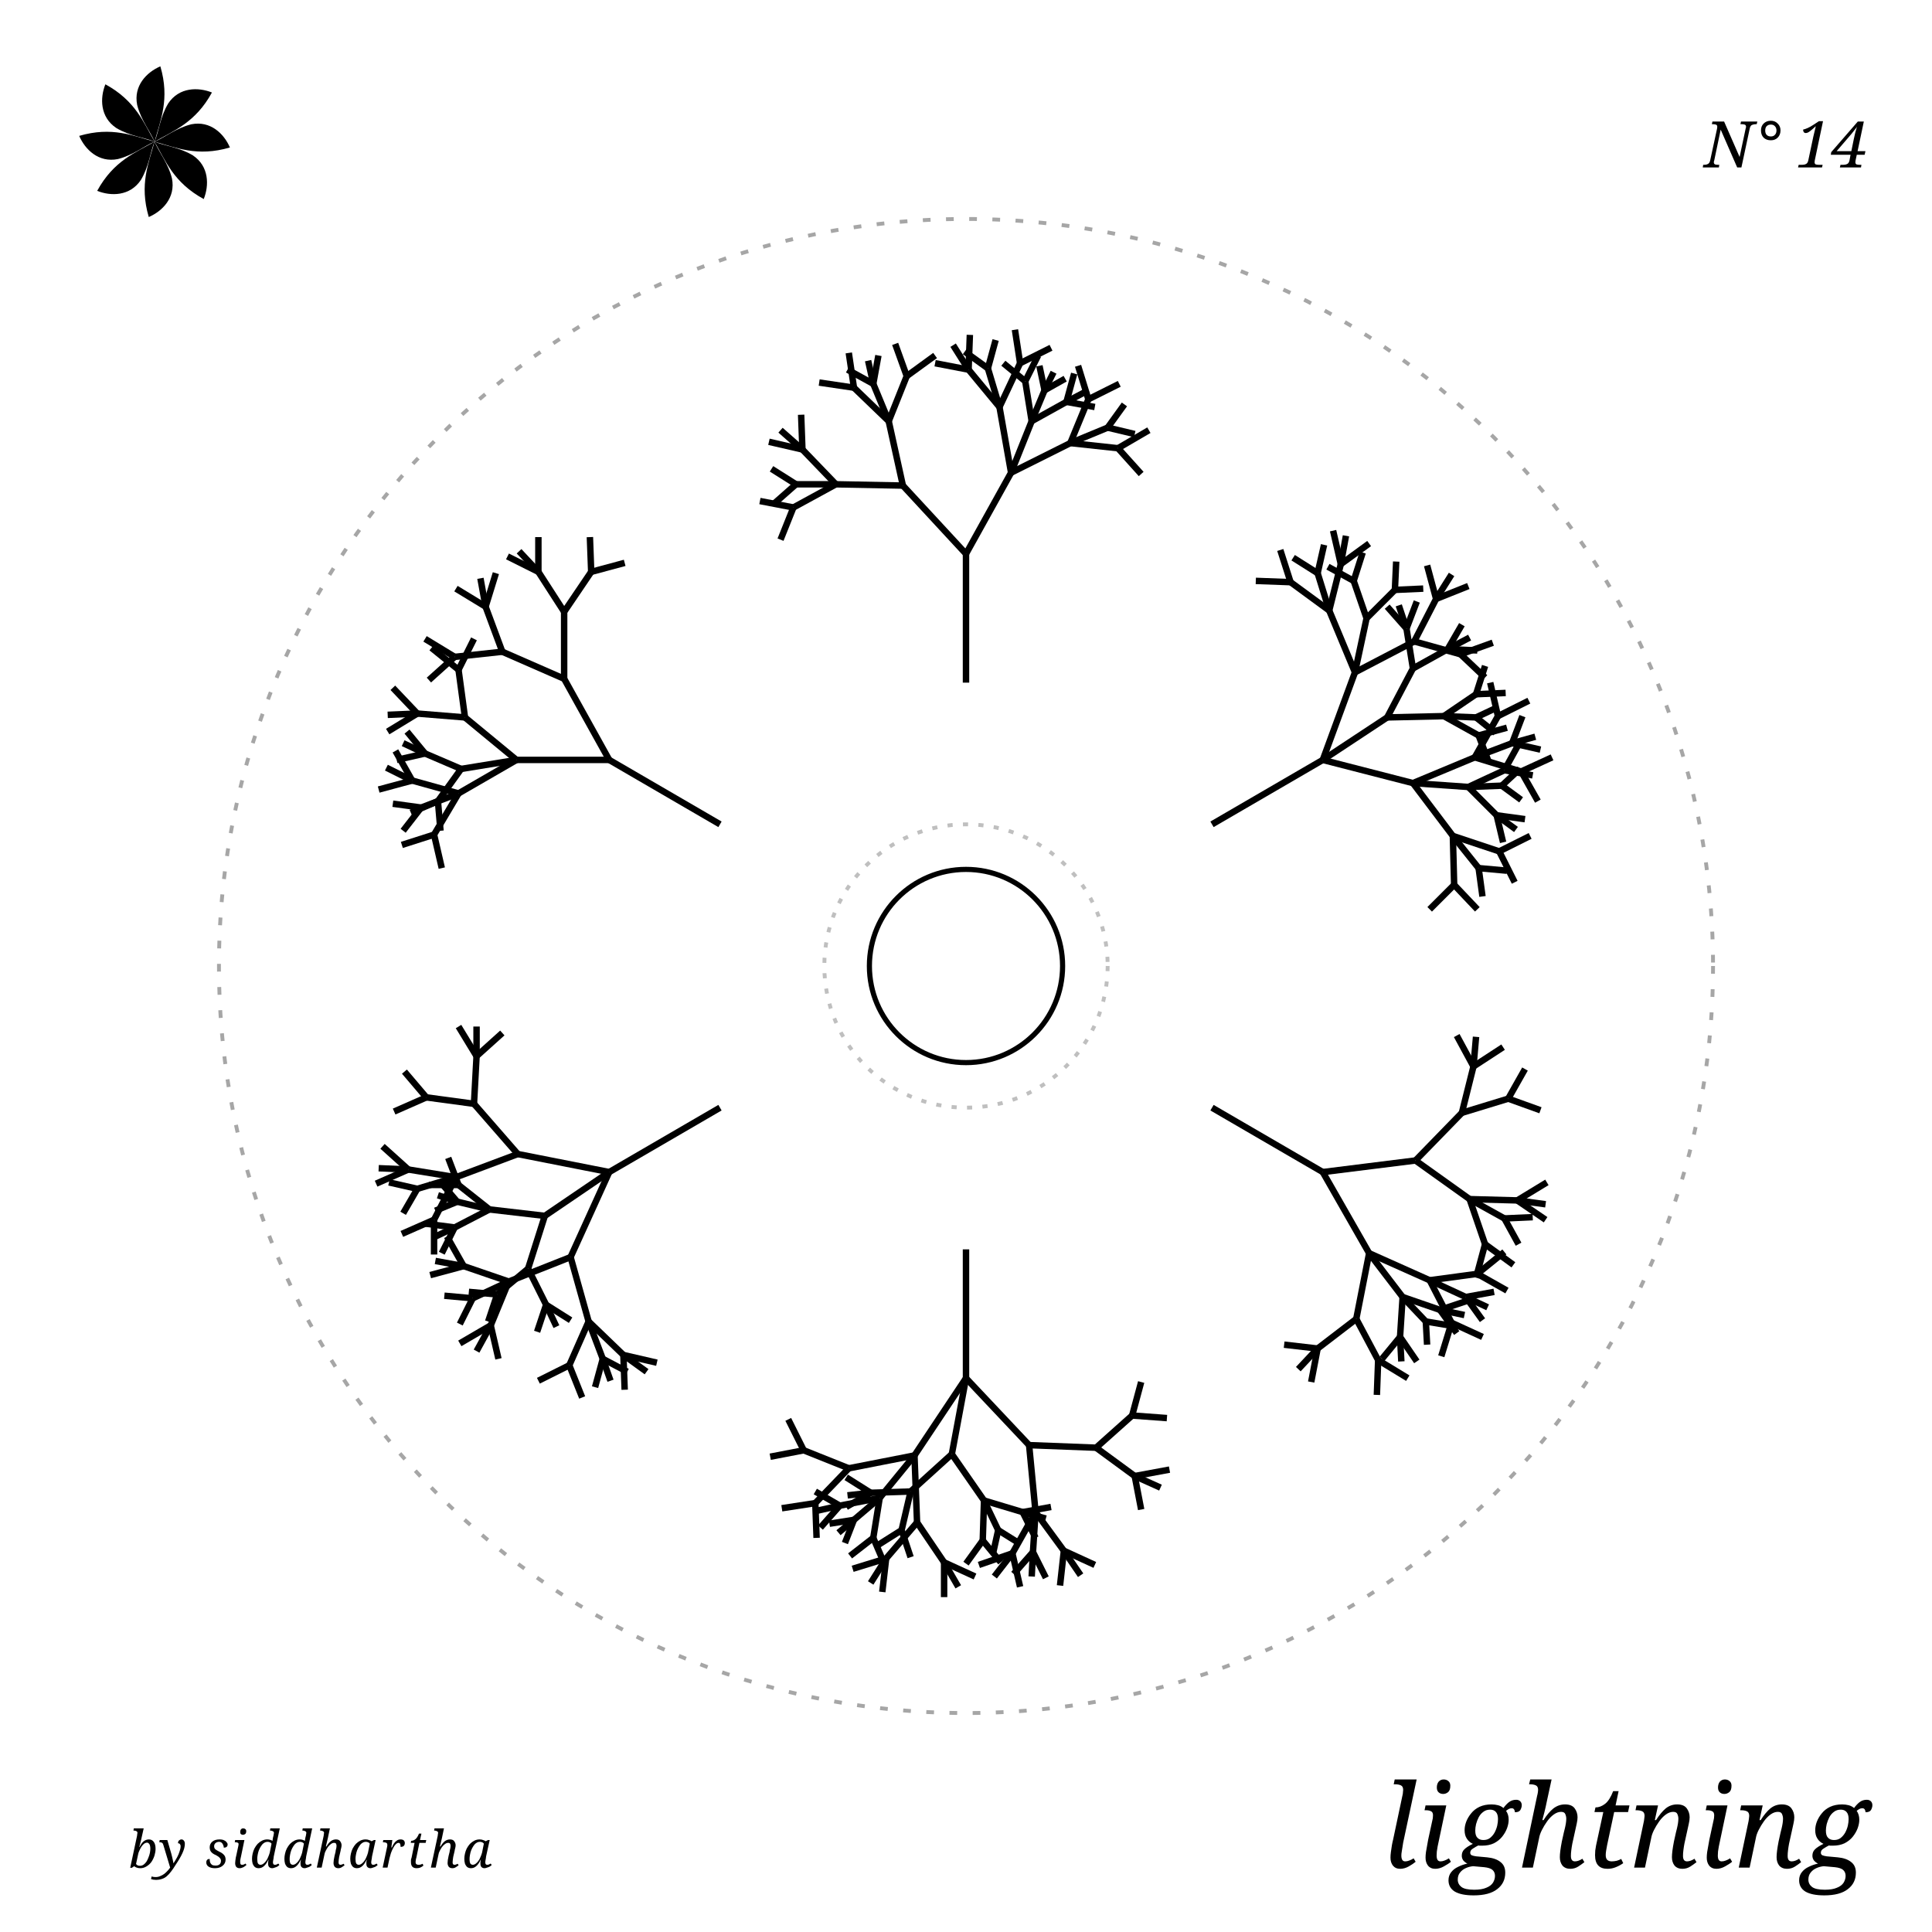
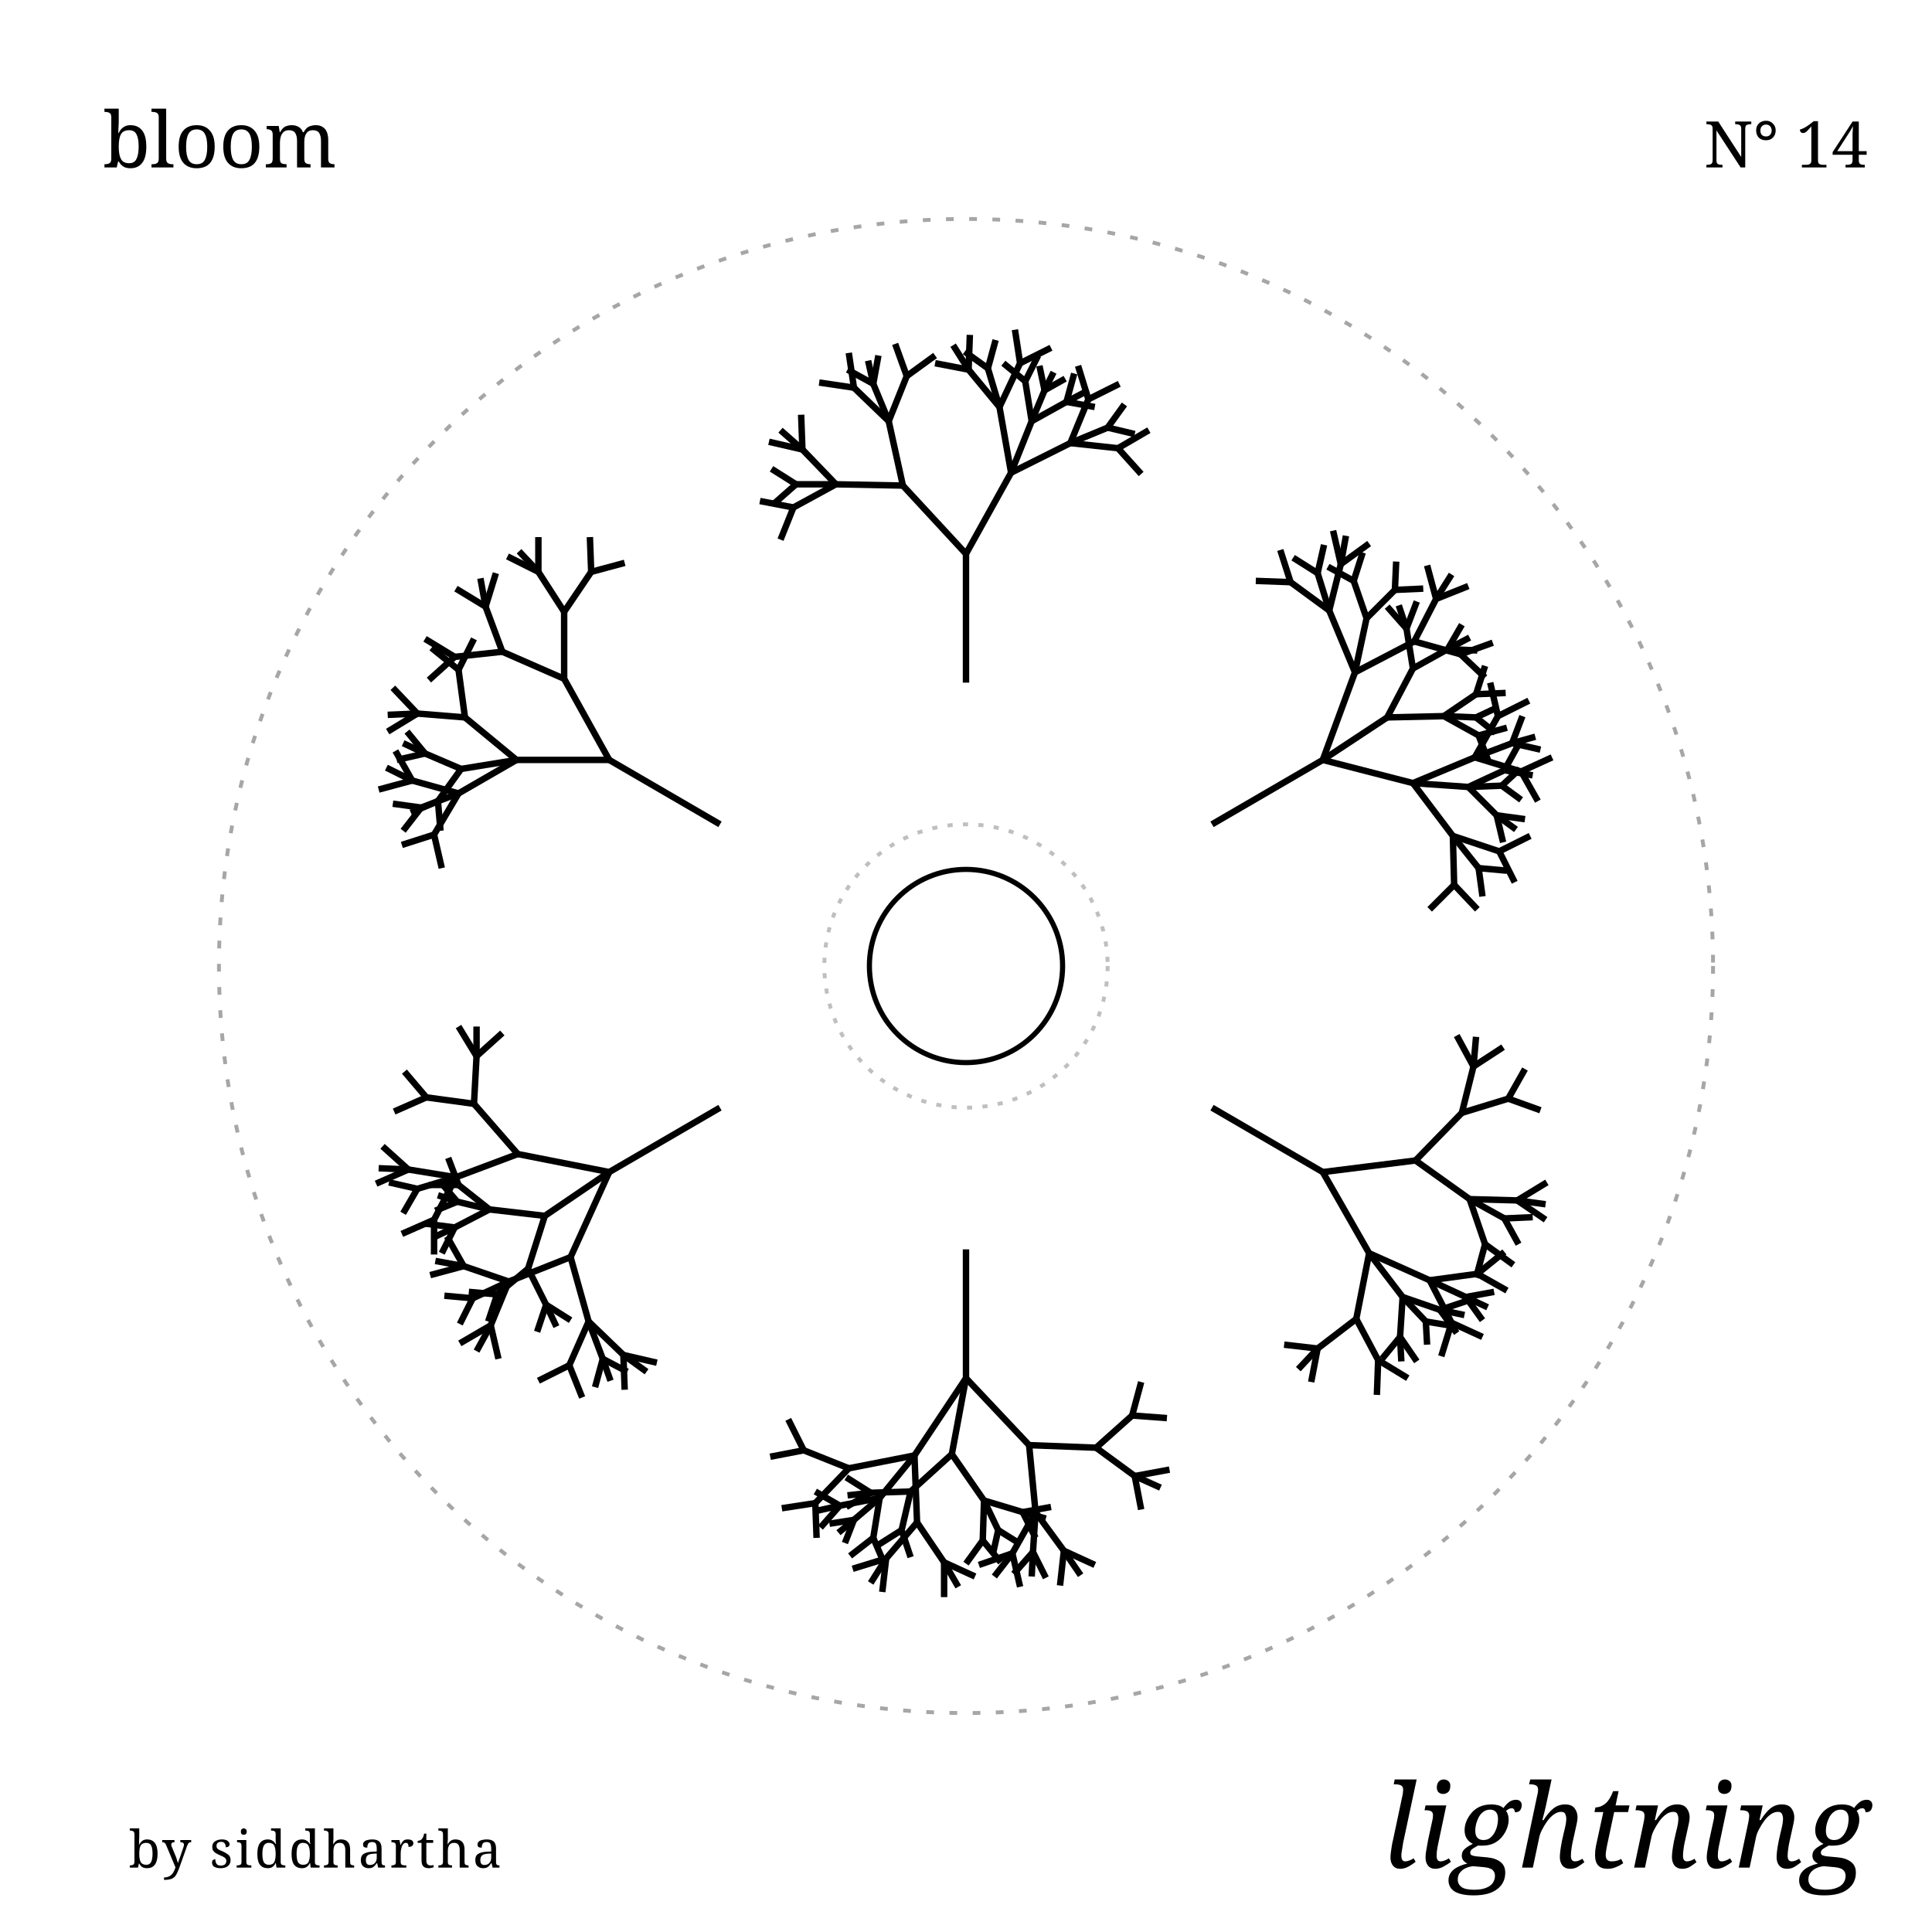
<svg xmlns="http://www.w3.org/2000/svg" viewBox="-75 -75 150 150" width="600" height="600">
  <circle r="58" fill="none" stroke="#000" stroke-width="0.3" stroke-dasharray="0.6,1.2" opacity="0.35" />
  <circle r="7.5" fill="none" stroke="#000" stroke-width="0.4" />
  <circle r="11" fill="none" stroke="#000" stroke-width="0.3" stroke-dasharray="0.4,0.8" opacity="0.25" />
  <g fill="none" stroke="#000" stroke-width="0.5">
    <line x1="19.1" y1="11.0" x2="27.7" y2="16.0" />
    <line x1="27.7" y1="16.0" x2="31.3" y2="22.3" />
    <line x1="31.3" y1="22.3" x2="30.3" y2="27.4" />
    <line x1="30.3" y1="27.4" x2="27.3" y2="29.7" />
    <line x1="27.3" y1="29.7" x2="24.7" y2="29.4" />
    <line x1="27.3" y1="29.7" x2="26.8" y2="32.3" />
    <line x1="27.3" y1="29.7" x2="25.8" y2="31.3" />
    <line x1="30.3" y1="27.4" x2="32.0" y2="30.6" />
    <line x1="32.0" y1="30.6" x2="31.9" y2="33.3" />
    <line x1="32.0" y1="30.6" x2="34.3" y2="32.0" />
    <line x1="31.3" y1="22.3" x2="36.0" y2="24.4" />
    <line x1="36.0" y1="24.4" x2="37.7" y2="27.7" />
    <line x1="37.7" y1="27.7" x2="36.9" y2="30.3" />
    <line x1="37.7" y1="27.7" x2="40.1" y2="28.8" />
    <line x1="36.0" y1="24.4" x2="39.7" y2="23.9" />
    <line x1="39.7" y1="23.9" x2="42.0" y2="25.2" />
    <line x1="39.7" y1="23.9" x2="41.8" y2="22.2" />
    <line x1="36.0" y1="24.4" x2="38.8" y2="25.7" />
    <line x1="38.8" y1="25.7" x2="40.1" y2="27.5" />
    <line x1="38.8" y1="25.7" x2="41.0" y2="25.3" />
    <line x1="38.8" y1="25.7" x2="40.5" y2="26.5" />
    <line x1="31.3" y1="22.3" x2="33.9" y2="25.7" />
    <line x1="33.9" y1="25.7" x2="33.7" y2="28.8" />
    <line x1="33.7" y1="28.8" x2="32.3" y2="30.5" />
    <line x1="33.7" y1="28.8" x2="35.0" y2="30.7" />
    <line x1="33.7" y1="28.8" x2="33.8" y2="30.7" />
    <line x1="33.9" y1="25.7" x2="36.8" y2="26.7" />
    <line x1="36.8" y1="26.7" x2="38.1" y2="28.5" />
    <line x1="36.8" y1="26.7" x2="38.9" y2="26.0" />
    <line x1="36.8" y1="26.7" x2="38.7" y2="27.1" />
    <line x1="33.9" y1="25.7" x2="35.7" y2="27.6" />
    <line x1="35.7" y1="27.6" x2="35.8" y2="29.4" />
    <line x1="35.7" y1="27.6" x2="37.5" y2="27.9" />
    <line x1="27.7" y1="16.0" x2="34.9" y2="15.1" />
    <line x1="34.9" y1="15.1" x2="39.1" y2="18.1" />
    <line x1="39.1" y1="18.1" x2="40.3" y2="21.6" />
    <line x1="40.3" y1="21.6" x2="39.6" y2="24.2" />
    <line x1="40.3" y1="21.6" x2="42.5" y2="23.2" />
    <line x1="39.1" y1="18.1" x2="42.8" y2="18.2" />
    <line x1="42.8" y1="18.2" x2="45.0" y2="19.7" />
    <line x1="42.8" y1="18.2" x2="45.1" y2="16.8" />
    <line x1="42.8" y1="18.2" x2="45.0" y2="18.5" />
    <line x1="39.1" y1="18.1" x2="41.8" y2="19.6" />
    <line x1="41.8" y1="19.6" x2="42.9" y2="21.6" />
    <line x1="41.8" y1="19.6" x2="44.0" y2="19.5" />
    <line x1="34.9" y1="15.1" x2="38.5" y2="11.4" />
    <line x1="38.5" y1="11.4" x2="42.1" y2="10.3" />
    <line x1="42.1" y1="10.3" x2="44.6" y2="11.2" />
    <line x1="42.1" y1="10.3" x2="43.4" y2="8.0" />
    <line x1="38.5" y1="11.4" x2="39.4" y2="7.8" />
    <line x1="39.4" y1="7.8" x2="41.7" y2="6.3" />
    <line x1="39.4" y1="7.8" x2="38.1" y2="5.4" />
    <line x1="39.4" y1="7.8" x2="39.6" y2="5.5" />
    <line x1="0.0" y1="22.0" x2="0.0" y2="32.0" />
    <line x1="0.0" y1="32.0" x2="-4.0" y2="38.0" />
    <line x1="-4.0" y1="38.0" x2="-9.1" y2="39.0" />
    <line x1="-9.1" y1="39.0" x2="-12.6" y2="37.6" />
    <line x1="-12.6" y1="37.6" x2="-13.8" y2="35.2" />
    <line x1="-12.6" y1="37.6" x2="-15.2" y2="38.1" />
    <line x1="-9.1" y1="39.0" x2="-11.7" y2="41.7" />
    <line x1="-11.7" y1="41.7" x2="-14.3" y2="42.1" />
    <line x1="-11.7" y1="41.7" x2="-11.6" y2="44.4" />
    <line x1="-4.0" y1="38.0" x2="-3.8" y2="43.2" />
    <line x1="-3.8" y1="43.2" x2="-6.2" y2="46.0" />
    <line x1="-6.2" y1="46.0" x2="-8.8" y2="46.8" />
    <line x1="-6.2" y1="46.0" x2="-6.5" y2="48.6" />
    <line x1="-6.2" y1="46.0" x2="-7.4" y2="47.9" />
    <line x1="-3.8" y1="43.2" x2="-1.7" y2="46.3" />
    <line x1="-1.7" y1="46.3" x2="-1.7" y2="49.0" />
    <line x1="-1.7" y1="46.3" x2="0.7" y2="47.4" />
    <line x1="-1.7" y1="46.3" x2="-0.6" y2="48.2" />
    <line x1="-4.0" y1="38.0" x2="-6.7" y2="41.3" />
    <line x1="-6.7" y1="41.3" x2="-9.8" y2="41.9" />
    <line x1="-9.8" y1="41.9" x2="-11.7" y2="40.8" />
    <line x1="-9.8" y1="41.9" x2="-11.3" y2="43.6" />
    <line x1="-9.8" y1="41.9" x2="-11.6" y2="42.3" />
    <line x1="-6.7" y1="41.3" x2="-7.2" y2="44.4" />
    <line x1="-7.2" y1="44.4" x2="-9.0" y2="45.8" />
    <line x1="-7.2" y1="44.4" x2="-6.3" y2="46.5" />
    <line x1="-6.7" y1="41.3" x2="-8.7" y2="43.0" />
    <line x1="-8.7" y1="43.0" x2="-10.6" y2="43.3" />
    <line x1="-8.7" y1="43.0" x2="-9.4" y2="44.8" />
    <line x1="-8.7" y1="43.0" x2="-9.9" y2="44.0" />
    <line x1="0.0" y1="32.0" x2="4.9" y2="37.2" />
    <line x1="4.9" y1="37.2" x2="5.4" y2="42.4" />
    <line x1="5.4" y1="42.4" x2="3.6" y2="45.6" />
    <line x1="3.6" y1="45.6" x2="1.0" y2="46.5" />
    <line x1="3.6" y1="45.6" x2="4.2" y2="48.2" />
    <line x1="3.6" y1="45.6" x2="2.2" y2="47.4" />
    <line x1="5.4" y1="42.4" x2="7.6" y2="45.4" />
    <line x1="7.6" y1="45.4" x2="7.3" y2="48.1" />
    <line x1="7.6" y1="45.4" x2="10.0" y2="46.5" />
    <line x1="7.6" y1="45.4" x2="8.9" y2="47.3" />
    <line x1="5.4" y1="42.4" x2="5.2" y2="45.5" />
    <line x1="5.2" y1="45.5" x2="3.7" y2="47.2" />
    <line x1="5.2" y1="45.5" x2="6.2" y2="47.5" />
    <line x1="5.2" y1="45.5" x2="5.1" y2="47.4" />
    <line x1="4.9" y1="37.2" x2="10.1" y2="37.4" />
    <line x1="10.1" y1="37.4" x2="13.1" y2="39.6" />
    <line x1="13.1" y1="39.6" x2="13.6" y2="42.2" />
    <line x1="13.1" y1="39.6" x2="15.8" y2="39.1" />
    <line x1="13.1" y1="39.6" x2="15.1" y2="40.5" />
    <line x1="10.1" y1="37.4" x2="12.9" y2="34.9" />
    <line x1="12.9" y1="34.9" x2="15.6" y2="35.1" />
    <line x1="12.9" y1="34.9" x2="13.6" y2="32.3" />
    <line x1="0.0" y1="32.0" x2="-1.1" y2="37.9" />
    <line x1="-1.1" y1="37.9" x2="-4.3" y2="40.8" />
    <line x1="-4.3" y1="40.8" x2="-7.4" y2="40.9" />
    <line x1="-7.4" y1="40.9" x2="-9.3" y2="39.7" />
    <line x1="-7.4" y1="40.9" x2="-9.3" y2="42.0" />
    <line x1="-7.4" y1="40.9" x2="-9.2" y2="41.1" />
    <line x1="-4.3" y1="40.8" x2="-5.0" y2="43.8" />
    <line x1="-5.0" y1="43.8" x2="-6.9" y2="45.0" />
    <line x1="-5.0" y1="43.8" x2="-4.3" y2="45.9" />
    <line x1="-1.1" y1="37.9" x2="1.4" y2="41.5" />
    <line x1="1.4" y1="41.5" x2="1.3" y2="44.6" />
    <line x1="1.3" y1="44.6" x2="0.0" y2="46.4" />
    <line x1="1.3" y1="44.6" x2="2.7" y2="46.3" />
    <line x1="1.4" y1="41.5" x2="4.4" y2="42.4" />
    <line x1="4.4" y1="42.4" x2="5.4" y2="44.4" />
    <line x1="4.4" y1="42.4" x2="6.6" y2="42.0" />
    <line x1="4.4" y1="42.4" x2="6.2" y2="42.9" />
    <line x1="1.4" y1="41.5" x2="2.5" y2="43.8" />
    <line x1="2.5" y1="43.8" x2="2.1" y2="45.6" />
    <line x1="2.5" y1="43.8" x2="4.1" y2="44.8" />
    <line x1="-19.1" y1="11.0" x2="-27.7" y2="16.0" />
    <line x1="-27.7" y1="16.0" x2="-34.8" y2="14.6" />
    <line x1="-34.8" y1="14.6" x2="-38.2" y2="10.7" />
    <line x1="-38.2" y1="10.7" x2="-38.0" y2="7.0" />
    <line x1="-38.0" y1="7.0" x2="-36.0" y2="5.2" />
    <line x1="-38.0" y1="7.0" x2="-39.4" y2="4.7" />
    <line x1="-38.0" y1="7.0" x2="-38.0" y2="4.7" />
    <line x1="-38.2" y1="10.7" x2="-41.9" y2="10.2" />
    <line x1="-41.9" y1="10.2" x2="-43.6" y2="8.2" />
    <line x1="-41.9" y1="10.2" x2="-44.4" y2="11.3" />
    <line x1="-34.8" y1="14.6" x2="-39.6" y2="16.4" />
    <line x1="-39.6" y1="16.4" x2="-43.3" y2="15.8" />
    <line x1="-43.3" y1="15.8" x2="-45.3" y2="14.0" />
    <line x1="-43.3" y1="15.8" x2="-45.8" y2="16.9" />
    <line x1="-43.3" y1="15.8" x2="-45.6" y2="15.7" />
    <line x1="-39.6" y1="16.4" x2="-41.3" y2="19.7" />
    <line x1="-41.3" y1="19.7" x2="-43.8" y2="20.8" />
    <line x1="-41.3" y1="19.7" x2="-41.3" y2="22.4" />
    <line x1="-39.6" y1="16.4" x2="-42.6" y2="17.3" />
    <line x1="-42.6" y1="17.3" x2="-44.8" y2="16.8" />
    <line x1="-42.6" y1="17.3" x2="-43.7" y2="19.2" />
    <line x1="-27.7" y1="16.0" x2="-30.7" y2="22.6" />
    <line x1="-30.7" y1="22.6" x2="-35.5" y2="24.5" />
    <line x1="-35.5" y1="24.5" x2="-39.0" y2="23.3" />
    <line x1="-39.0" y1="23.3" x2="-40.3" y2="21.0" />
    <line x1="-39.0" y1="23.3" x2="-41.6" y2="24.0" />
    <line x1="-39.0" y1="23.3" x2="-41.2" y2="22.9" />
    <line x1="-35.5" y1="24.5" x2="-36.9" y2="27.9" />
    <line x1="-36.9" y1="27.9" x2="-39.3" y2="29.3" />
    <line x1="-36.9" y1="27.9" x2="-36.3" y2="30.5" />
    <line x1="-36.9" y1="27.9" x2="-38.0" y2="29.9" />
    <line x1="-35.5" y1="24.5" x2="-38.3" y2="25.8" />
    <line x1="-38.3" y1="25.8" x2="-40.5" y2="25.6" />
    <line x1="-38.3" y1="25.8" x2="-39.3" y2="27.8" />
    <line x1="-30.7" y1="22.6" x2="-29.3" y2="27.6" />
    <line x1="-29.3" y1="27.6" x2="-30.8" y2="31.0" />
    <line x1="-30.8" y1="31.0" x2="-33.2" y2="32.2" />
    <line x1="-30.8" y1="31.0" x2="-29.8" y2="33.5" />
    <line x1="-29.3" y1="27.6" x2="-26.6" y2="30.2" />
    <line x1="-26.6" y1="30.2" x2="-26.5" y2="32.9" />
    <line x1="-26.6" y1="30.2" x2="-24.0" y2="30.8" />
    <line x1="-26.6" y1="30.2" x2="-24.8" y2="31.5" />
    <line x1="-29.3" y1="27.6" x2="-28.2" y2="30.5" />
    <line x1="-28.2" y1="30.5" x2="-28.8" y2="32.7" />
    <line x1="-28.2" y1="30.5" x2="-26.3" y2="31.5" />
    <line x1="-28.2" y1="30.5" x2="-27.6" y2="32.2" />
    <line x1="-27.7" y1="16.0" x2="-32.7" y2="19.4" />
    <line x1="-32.7" y1="19.4" x2="-37.0" y2="18.9" />
    <line x1="-37.0" y1="18.9" x2="-39.4" y2="17.0" />
    <line x1="-39.4" y1="17.0" x2="-40.2" y2="14.9" />
    <line x1="-39.4" y1="17.0" x2="-41.7" y2="17.0" />
    <line x1="-37.0" y1="18.9" x2="-39.7" y2="20.3" />
    <line x1="-39.7" y1="20.3" x2="-42.0" y2="20.0" />
    <line x1="-39.7" y1="20.3" x2="-40.7" y2="22.3" />
    <line x1="-39.7" y1="20.3" x2="-41.4" y2="21.1" />
    <line x1="-37.0" y1="18.9" x2="-39.5" y2="18.3" />
    <line x1="-39.5" y1="18.3" x2="-40.7" y2="16.9" />
    <line x1="-39.5" y1="18.3" x2="-41.2" y2="19.0" />
    <line x1="-39.5" y1="18.3" x2="-41.0" y2="17.8" />
    <line x1="-32.7" y1="19.4" x2="-34.0" y2="23.5" />
    <line x1="-34.0" y1="23.5" x2="-36.4" y2="25.5" />
    <line x1="-36.4" y1="25.5" x2="-38.6" y2="25.3" />
    <line x1="-36.4" y1="25.5" x2="-37.1" y2="27.6" />
    <line x1="-34.0" y1="23.5" x2="-32.6" y2="26.3" />
    <line x1="-32.6" y1="26.3" x2="-33.3" y2="28.4" />
    <line x1="-32.6" y1="26.3" x2="-30.7" y2="27.5" />
    <line x1="-32.6" y1="26.3" x2="-31.8" y2="28.0" />
    <line x1="-19.1" y1="-11.0" x2="-27.7" y2="-16.0" />
    <line x1="-27.7" y1="-16.0" x2="-31.2" y2="-22.3" />
    <line x1="-31.2" y1="-22.3" x2="-31.2" y2="-27.5" />
    <line x1="-31.2" y1="-27.5" x2="-29.1" y2="-30.6" />
    <line x1="-29.1" y1="-30.6" x2="-26.5" y2="-31.3" />
    <line x1="-29.1" y1="-30.6" x2="-29.2" y2="-33.3" />
    <line x1="-31.2" y1="-27.5" x2="-33.2" y2="-30.6" />
    <line x1="-33.2" y1="-30.6" x2="-33.2" y2="-33.3" />
    <line x1="-33.2" y1="-30.6" x2="-35.6" y2="-31.8" />
    <line x1="-33.2" y1="-30.6" x2="-34.7" y2="-32.2" />
    <line x1="-31.2" y1="-22.3" x2="-36.0" y2="-24.4" />
    <line x1="-36.0" y1="-24.4" x2="-37.3" y2="-27.9" />
    <line x1="-37.3" y1="-27.9" x2="-36.5" y2="-30.5" />
    <line x1="-37.3" y1="-27.9" x2="-39.6" y2="-29.3" />
    <line x1="-37.3" y1="-27.9" x2="-37.7" y2="-30.1" />
    <line x1="-36.0" y1="-24.4" x2="-39.7" y2="-24.0" />
    <line x1="-39.7" y1="-24.0" x2="-42.0" y2="-25.4" />
    <line x1="-39.7" y1="-24.0" x2="-41.7" y2="-22.2" />
    <line x1="-27.7" y1="-16.0" x2="-34.9" y2="-16.0" />
    <line x1="-34.9" y1="-16.0" x2="-38.9" y2="-19.3" />
    <line x1="-38.9" y1="-19.3" x2="-39.4" y2="-23.0" />
    <line x1="-39.4" y1="-23.0" x2="-38.2" y2="-25.4" />
    <line x1="-39.4" y1="-23.0" x2="-41.5" y2="-24.7" />
    <line x1="-38.9" y1="-19.3" x2="-42.6" y2="-19.6" />
    <line x1="-42.6" y1="-19.6" x2="-44.5" y2="-21.6" />
    <line x1="-42.6" y1="-19.6" x2="-44.9" y2="-18.2" />
    <line x1="-42.6" y1="-19.6" x2="-44.9" y2="-19.5" />
    <line x1="-34.9" y1="-16.0" x2="-39.4" y2="-13.4" />
    <line x1="-39.4" y1="-13.4" x2="-43.0" y2="-14.4" />
    <line x1="-43.0" y1="-14.4" x2="-44.3" y2="-16.7" />
    <line x1="-43.0" y1="-14.4" x2="-45.6" y2="-13.7" />
    <line x1="-43.0" y1="-14.4" x2="-45.0" y2="-15.4" />
    <line x1="-39.4" y1="-13.4" x2="-41.3" y2="-10.2" />
    <line x1="-41.3" y1="-10.2" x2="-43.8" y2="-9.4" />
    <line x1="-41.3" y1="-10.2" x2="-40.7" y2="-7.6" />
    <line x1="-39.4" y1="-13.4" x2="-42.3" y2="-12.3" />
    <line x1="-42.3" y1="-12.3" x2="-44.5" y2="-12.6" />
    <line x1="-42.3" y1="-12.3" x2="-43.7" y2="-10.5" />
    <line x1="-34.9" y1="-16.0" x2="-39.2" y2="-15.3" />
    <line x1="-39.2" y1="-15.3" x2="-42.0" y2="-16.5" />
    <line x1="-42.0" y1="-16.5" x2="-43.4" y2="-18.2" />
    <line x1="-42.0" y1="-16.5" x2="-44.2" y2="-16.0" />
    <line x1="-42.0" y1="-16.5" x2="-43.7" y2="-17.3" />
    <line x1="-39.2" y1="-15.3" x2="-41.0" y2="-12.8" />
    <line x1="-41.0" y1="-12.8" x2="-43.1" y2="-11.9" />
    <line x1="-41.0" y1="-12.8" x2="-40.8" y2="-10.5" />
    <line x1="-0.0" y1="-22.0" x2="-0.0" y2="-32.0" />
    <line x1="-0.0" y1="-32.0" x2="3.5" y2="-38.3" />
    <line x1="3.5" y1="-38.3" x2="8.1" y2="-40.6" />
    <line x1="8.1" y1="-40.6" x2="11.8" y2="-40.2" />
    <line x1="11.8" y1="-40.2" x2="13.6" y2="-38.2" />
    <line x1="11.8" y1="-40.2" x2="14.2" y2="-41.6" />
    <line x1="8.1" y1="-40.6" x2="9.5" y2="-44.0" />
    <line x1="9.5" y1="-44.0" x2="11.9" y2="-45.2" />
    <line x1="9.5" y1="-44.0" x2="8.7" y2="-46.6" />
    <line x1="8.1" y1="-40.6" x2="11.0" y2="-41.8" />
    <line x1="11.0" y1="-41.8" x2="13.1" y2="-41.3" />
    <line x1="11.0" y1="-41.8" x2="12.3" y2="-43.6" />
    <line x1="3.5" y1="-38.3" x2="2.6" y2="-43.4" />
    <line x1="2.6" y1="-43.4" x2="4.2" y2="-46.8" />
    <line x1="4.2" y1="-46.8" x2="6.6" y2="-48.0" />
    <line x1="4.2" y1="-46.8" x2="3.8" y2="-49.4" />
    <line x1="2.6" y1="-43.4" x2="0.2" y2="-46.3" />
    <line x1="0.2" y1="-46.3" x2="0.3" y2="-49.0" />
    <line x1="0.2" y1="-46.3" x2="-2.4" y2="-46.8" />
    <line x1="0.2" y1="-46.3" x2="-1.0" y2="-48.2" />
    <line x1="2.6" y1="-43.4" x2="1.7" y2="-46.4" />
    <line x1="1.7" y1="-46.4" x2="2.3" y2="-48.6" />
    <line x1="1.7" y1="-46.4" x2="-0.1" y2="-47.7" />
    <line x1="3.5" y1="-38.3" x2="5.1" y2="-42.3" />
    <line x1="5.1" y1="-42.3" x2="7.8" y2="-43.8" />
    <line x1="7.8" y1="-43.8" x2="10.0" y2="-43.4" />
    <line x1="7.8" y1="-43.8" x2="8.4" y2="-46.0" />
    <line x1="7.8" y1="-43.8" x2="9.5" y2="-44.7" />
    <line x1="5.1" y1="-42.3" x2="4.6" y2="-45.4" />
    <line x1="4.6" y1="-45.4" x2="5.6" y2="-47.4" />
    <line x1="4.6" y1="-45.4" x2="2.9" y2="-46.8" />
    <line x1="5.1" y1="-42.3" x2="6.1" y2="-44.7" />
    <line x1="6.1" y1="-44.7" x2="7.7" y2="-45.6" />
    <line x1="6.1" y1="-44.7" x2="5.7" y2="-46.6" />
    <line x1="6.1" y1="-44.7" x2="6.8" y2="-46.1" />
    <line x1="-0.0" y1="-32.0" x2="-4.9" y2="-37.3" />
    <line x1="-4.9" y1="-37.3" x2="-6.0" y2="-42.3" />
    <line x1="-6.0" y1="-42.3" x2="-4.6" y2="-45.8" />
    <line x1="-4.6" y1="-45.8" x2="-2.4" y2="-47.4" />
    <line x1="-4.6" y1="-45.8" x2="-5.5" y2="-48.3" />
    <line x1="-6.0" y1="-42.3" x2="-8.7" y2="-44.9" />
    <line x1="-8.7" y1="-44.9" x2="-9.1" y2="-47.6" />
    <line x1="-8.7" y1="-44.9" x2="-11.4" y2="-45.3" />
    <line x1="-6.0" y1="-42.3" x2="-7.2" y2="-45.2" />
    <line x1="-7.2" y1="-45.2" x2="-6.8" y2="-47.4" />
    <line x1="-7.2" y1="-45.2" x2="-9.2" y2="-46.3" />
    <line x1="-7.2" y1="-45.2" x2="-7.6" y2="-47.0" />
    <line x1="-4.9" y1="-37.3" x2="-10.1" y2="-37.4" />
    <line x1="-10.1" y1="-37.4" x2="-12.7" y2="-40.1" />
    <line x1="-12.7" y1="-40.1" x2="-12.8" y2="-42.8" />
    <line x1="-12.7" y1="-40.1" x2="-15.3" y2="-40.7" />
    <line x1="-12.7" y1="-40.1" x2="-14.4" y2="-41.6" />
    <line x1="-10.1" y1="-37.4" x2="-13.4" y2="-35.6" />
    <line x1="-13.4" y1="-35.6" x2="-16.0" y2="-36.1" />
    <line x1="-13.4" y1="-35.6" x2="-14.4" y2="-33.1" />
    <line x1="-10.1" y1="-37.4" x2="-13.2" y2="-37.4" />
    <line x1="-13.2" y1="-37.4" x2="-15.1" y2="-38.6" />
    <line x1="-13.2" y1="-37.4" x2="-14.9" y2="-35.9" />
    <line x1="19.1" y1="-11.0" x2="27.7" y2="-16.0" />
    <line x1="27.7" y1="-16.0" x2="34.7" y2="-14.2" />
    <line x1="34.7" y1="-14.2" x2="37.8" y2="-10.1" />
    <line x1="37.8" y1="-10.1" x2="37.9" y2="-6.3" />
    <line x1="37.9" y1="-6.3" x2="36.0" y2="-4.4" />
    <line x1="37.9" y1="-6.3" x2="39.7" y2="-4.4" />
    <line x1="37.8" y1="-10.1" x2="41.4" y2="-8.9" />
    <line x1="41.4" y1="-8.9" x2="42.6" y2="-6.5" />
    <line x1="41.4" y1="-8.9" x2="43.8" y2="-10.1" />
    <line x1="37.8" y1="-10.1" x2="39.8" y2="-7.6" />
    <line x1="39.8" y1="-7.6" x2="40.1" y2="-5.4" />
    <line x1="39.8" y1="-7.6" x2="42.0" y2="-7.4" />
    <line x1="34.7" y1="-14.2" x2="39.5" y2="-16.2" />
    <line x1="39.5" y1="-16.2" x2="43.1" y2="-15.1" />
    <line x1="43.1" y1="-15.1" x2="44.4" y2="-12.8" />
    <line x1="43.1" y1="-15.1" x2="45.5" y2="-16.2" />
    <line x1="39.5" y1="-16.2" x2="41.3" y2="-19.4" />
    <line x1="41.3" y1="-19.4" x2="43.7" y2="-20.6" />
    <line x1="41.3" y1="-19.4" x2="40.7" y2="-22.0" />
    <line x1="39.5" y1="-16.2" x2="42.4" y2="-17.3" />
    <line x1="42.4" y1="-17.3" x2="44.6" y2="-16.8" />
    <line x1="42.4" y1="-17.3" x2="43.2" y2="-19.4" />
    <line x1="42.4" y1="-17.3" x2="44.2" y2="-17.8" />
    <line x1="34.7" y1="-14.2" x2="39.0" y2="-13.9" />
    <line x1="39.0" y1="-13.9" x2="41.2" y2="-11.7" />
    <line x1="41.2" y1="-11.7" x2="41.7" y2="-9.6" />
    <line x1="41.2" y1="-11.7" x2="43.4" y2="-11.4" />
    <line x1="41.2" y1="-11.7" x2="42.7" y2="-10.6" />
    <line x1="39.0" y1="-13.9" x2="41.8" y2="-15.2" />
    <line x1="41.8" y1="-15.2" x2="44.0" y2="-14.8" />
    <line x1="41.8" y1="-15.2" x2="42.9" y2="-17.2" />
    <line x1="39.0" y1="-13.9" x2="41.6" y2="-14.0" />
    <line x1="41.6" y1="-14.0" x2="43.1" y2="-12.9" />
    <line x1="41.6" y1="-14.0" x2="43.0" y2="-15.3" />
    <line x1="27.7" y1="-16.0" x2="30.2" y2="-22.8" />
    <line x1="30.2" y1="-22.8" x2="34.8" y2="-25.2" />
    <line x1="34.8" y1="-25.2" x2="38.4" y2="-24.2" />
    <line x1="38.4" y1="-24.2" x2="40.3" y2="-22.4" />
    <line x1="38.4" y1="-24.2" x2="40.9" y2="-25.1" />
    <line x1="34.8" y1="-25.2" x2="36.5" y2="-28.5" />
    <line x1="36.5" y1="-28.5" x2="39.0" y2="-29.5" />
    <line x1="36.5" y1="-28.5" x2="35.8" y2="-31.1" />
    <line x1="36.5" y1="-28.5" x2="37.7" y2="-30.4" />
    <line x1="30.2" y1="-22.8" x2="28.2" y2="-27.6" />
    <line x1="28.2" y1="-27.6" x2="29.1" y2="-31.2" />
    <line x1="29.1" y1="-31.2" x2="31.3" y2="-32.8" />
    <line x1="29.1" y1="-31.2" x2="28.5" y2="-33.8" />
    <line x1="29.1" y1="-31.2" x2="29.5" y2="-33.4" />
    <line x1="28.2" y1="-27.6" x2="25.2" y2="-29.8" />
    <line x1="25.2" y1="-29.8" x2="24.4" y2="-32.3" />
    <line x1="25.2" y1="-29.8" x2="22.5" y2="-29.9" />
    <line x1="28.2" y1="-27.6" x2="27.3" y2="-30.5" />
    <line x1="27.3" y1="-30.5" x2="27.8" y2="-32.7" />
    <line x1="27.3" y1="-30.5" x2="25.4" y2="-31.7" />
    <line x1="30.2" y1="-22.8" x2="31.1" y2="-27.0" />
    <line x1="31.1" y1="-27.0" x2="33.3" y2="-29.2" />
    <line x1="33.3" y1="-29.2" x2="35.5" y2="-29.3" />
    <line x1="33.3" y1="-29.2" x2="33.4" y2="-31.4" />
    <line x1="31.1" y1="-27.0" x2="30.1" y2="-29.9" />
    <line x1="30.1" y1="-29.9" x2="30.8" y2="-32.1" />
    <line x1="30.1" y1="-29.9" x2="28.1" y2="-31.0" />
    <line x1="27.7" y1="-16.0" x2="32.7" y2="-19.3" />
    <line x1="32.7" y1="-19.3" x2="37.1" y2="-19.4" />
    <line x1="37.1" y1="-19.4" x2="39.8" y2="-17.9" />
    <line x1="39.8" y1="-17.9" x2="40.6" y2="-15.8" />
    <line x1="39.8" y1="-17.9" x2="42.0" y2="-18.5" />
    <line x1="37.1" y1="-19.4" x2="39.6" y2="-21.1" />
    <line x1="39.6" y1="-21.1" x2="41.9" y2="-21.2" />
    <line x1="39.6" y1="-21.1" x2="40.3" y2="-23.3" />
    <line x1="37.1" y1="-19.4" x2="39.6" y2="-19.3" />
    <line x1="39.6" y1="-19.3" x2="41.1" y2="-18.1" />
    <line x1="39.6" y1="-19.3" x2="41.3" y2="-20.1" />
    <line x1="32.7" y1="-19.3" x2="34.7" y2="-23.1" />
    <line x1="34.7" y1="-23.1" x2="37.4" y2="-24.6" />
    <line x1="37.4" y1="-24.6" x2="39.7" y2="-24.5" />
    <line x1="37.4" y1="-24.6" x2="38.5" y2="-26.5" />
    <line x1="37.4" y1="-24.6" x2="39.1" y2="-25.5" />
    <line x1="34.7" y1="-23.1" x2="34.2" y2="-26.2" />
    <line x1="34.2" y1="-26.2" x2="35.0" y2="-28.3" />
    <line x1="34.2" y1="-26.2" x2="32.7" y2="-27.9" />
    <line x1="34.2" y1="-26.2" x2="33.6" y2="-28.0" />
  </g>
-   <g transform="translate(-63 -64) scale(0.075)">
-     <path d="M 0,0 C 6,-22 16,-44 6,-78 C -8,-72 -22,-58 -18,-38 C -14,-22 -4,-10 0,0 Z" fill="#000" transform="rotate(0)" />
-     <path d="M 0,0 C 6,-22 16,-44 6,-78 C -8,-72 -22,-58 -18,-38 C -14,-22 -4,-10 0,0 Z" fill="#000" transform="rotate(45)" />
-     <path d="M 0,0 C 6,-22 16,-44 6,-78 C -8,-72 -22,-58 -18,-38 C -14,-22 -4,-10 0,0 Z" fill="#000" transform="rotate(90)" />
-     <path d="M 0,0 C 6,-22 16,-44 6,-78 C -8,-72 -22,-58 -18,-38 C -14,-22 -4,-10 0,0 Z" fill="#000" transform="rotate(135)" />
-     <path d="M 0,0 C 6,-22 16,-44 6,-78 C -8,-72 -22,-58 -18,-38 C -14,-22 -4,-10 0,0 Z" fill="#000" transform="rotate(180)" />
-     <path d="M 0,0 C 6,-22 16,-44 6,-78 C -8,-72 -22,-58 -18,-38 C -14,-22 -4,-10 0,0 Z" fill="#000" transform="rotate(225)" />
-     <path d="M 0,0 C 6,-22 16,-44 6,-78 C -8,-72 -22,-58 -18,-38 C -14,-22 -4,-10 0,0 Z" fill="#000" transform="rotate(270)" />
-     <path d="M 0,0 C 6,-22 16,-44 6,-78 C -8,-72 -22,-58 -18,-38 C -14,-22 -4,-10 0,0 Z" fill="#000" transform="rotate(315)" />
-   </g>
-   <text x="70" y="-62" text-anchor="end" font-family="EB Garamond, Georgia, serif" font-style="italic" font-size="5" fill="#000">N° 14</text>
-   <text x="-65" y="70" font-family="EB Garamond, Georgia, serif" font-style="italic" font-size="4" letter-spacing="0.05em" fill="#000">by siddhartha</text>
+   <text x="-67" y="-62" font-family="EB Garamond, Georgia, serif" font-weight="400" font-size="6" fill="#000">bloom</text>
+   <text x="70" y="-62" text-anchor="end" font-family="EB Garamond, Georgia, serif" font-weight="400" font-size="5" fill="#000">N° 14</text>
+   <text x="-65" y="70" font-family="EB Garamond, Georgia, serif" font-weight="400" font-size="4" letter-spacing="0.05em" fill="#000">by siddhartha</text>
  <text x="70" y="70" text-anchor="end" font-family="EB Garamond, Georgia, serif" font-style="italic" font-size="9" fill="#000">lightning</text>
</svg>
